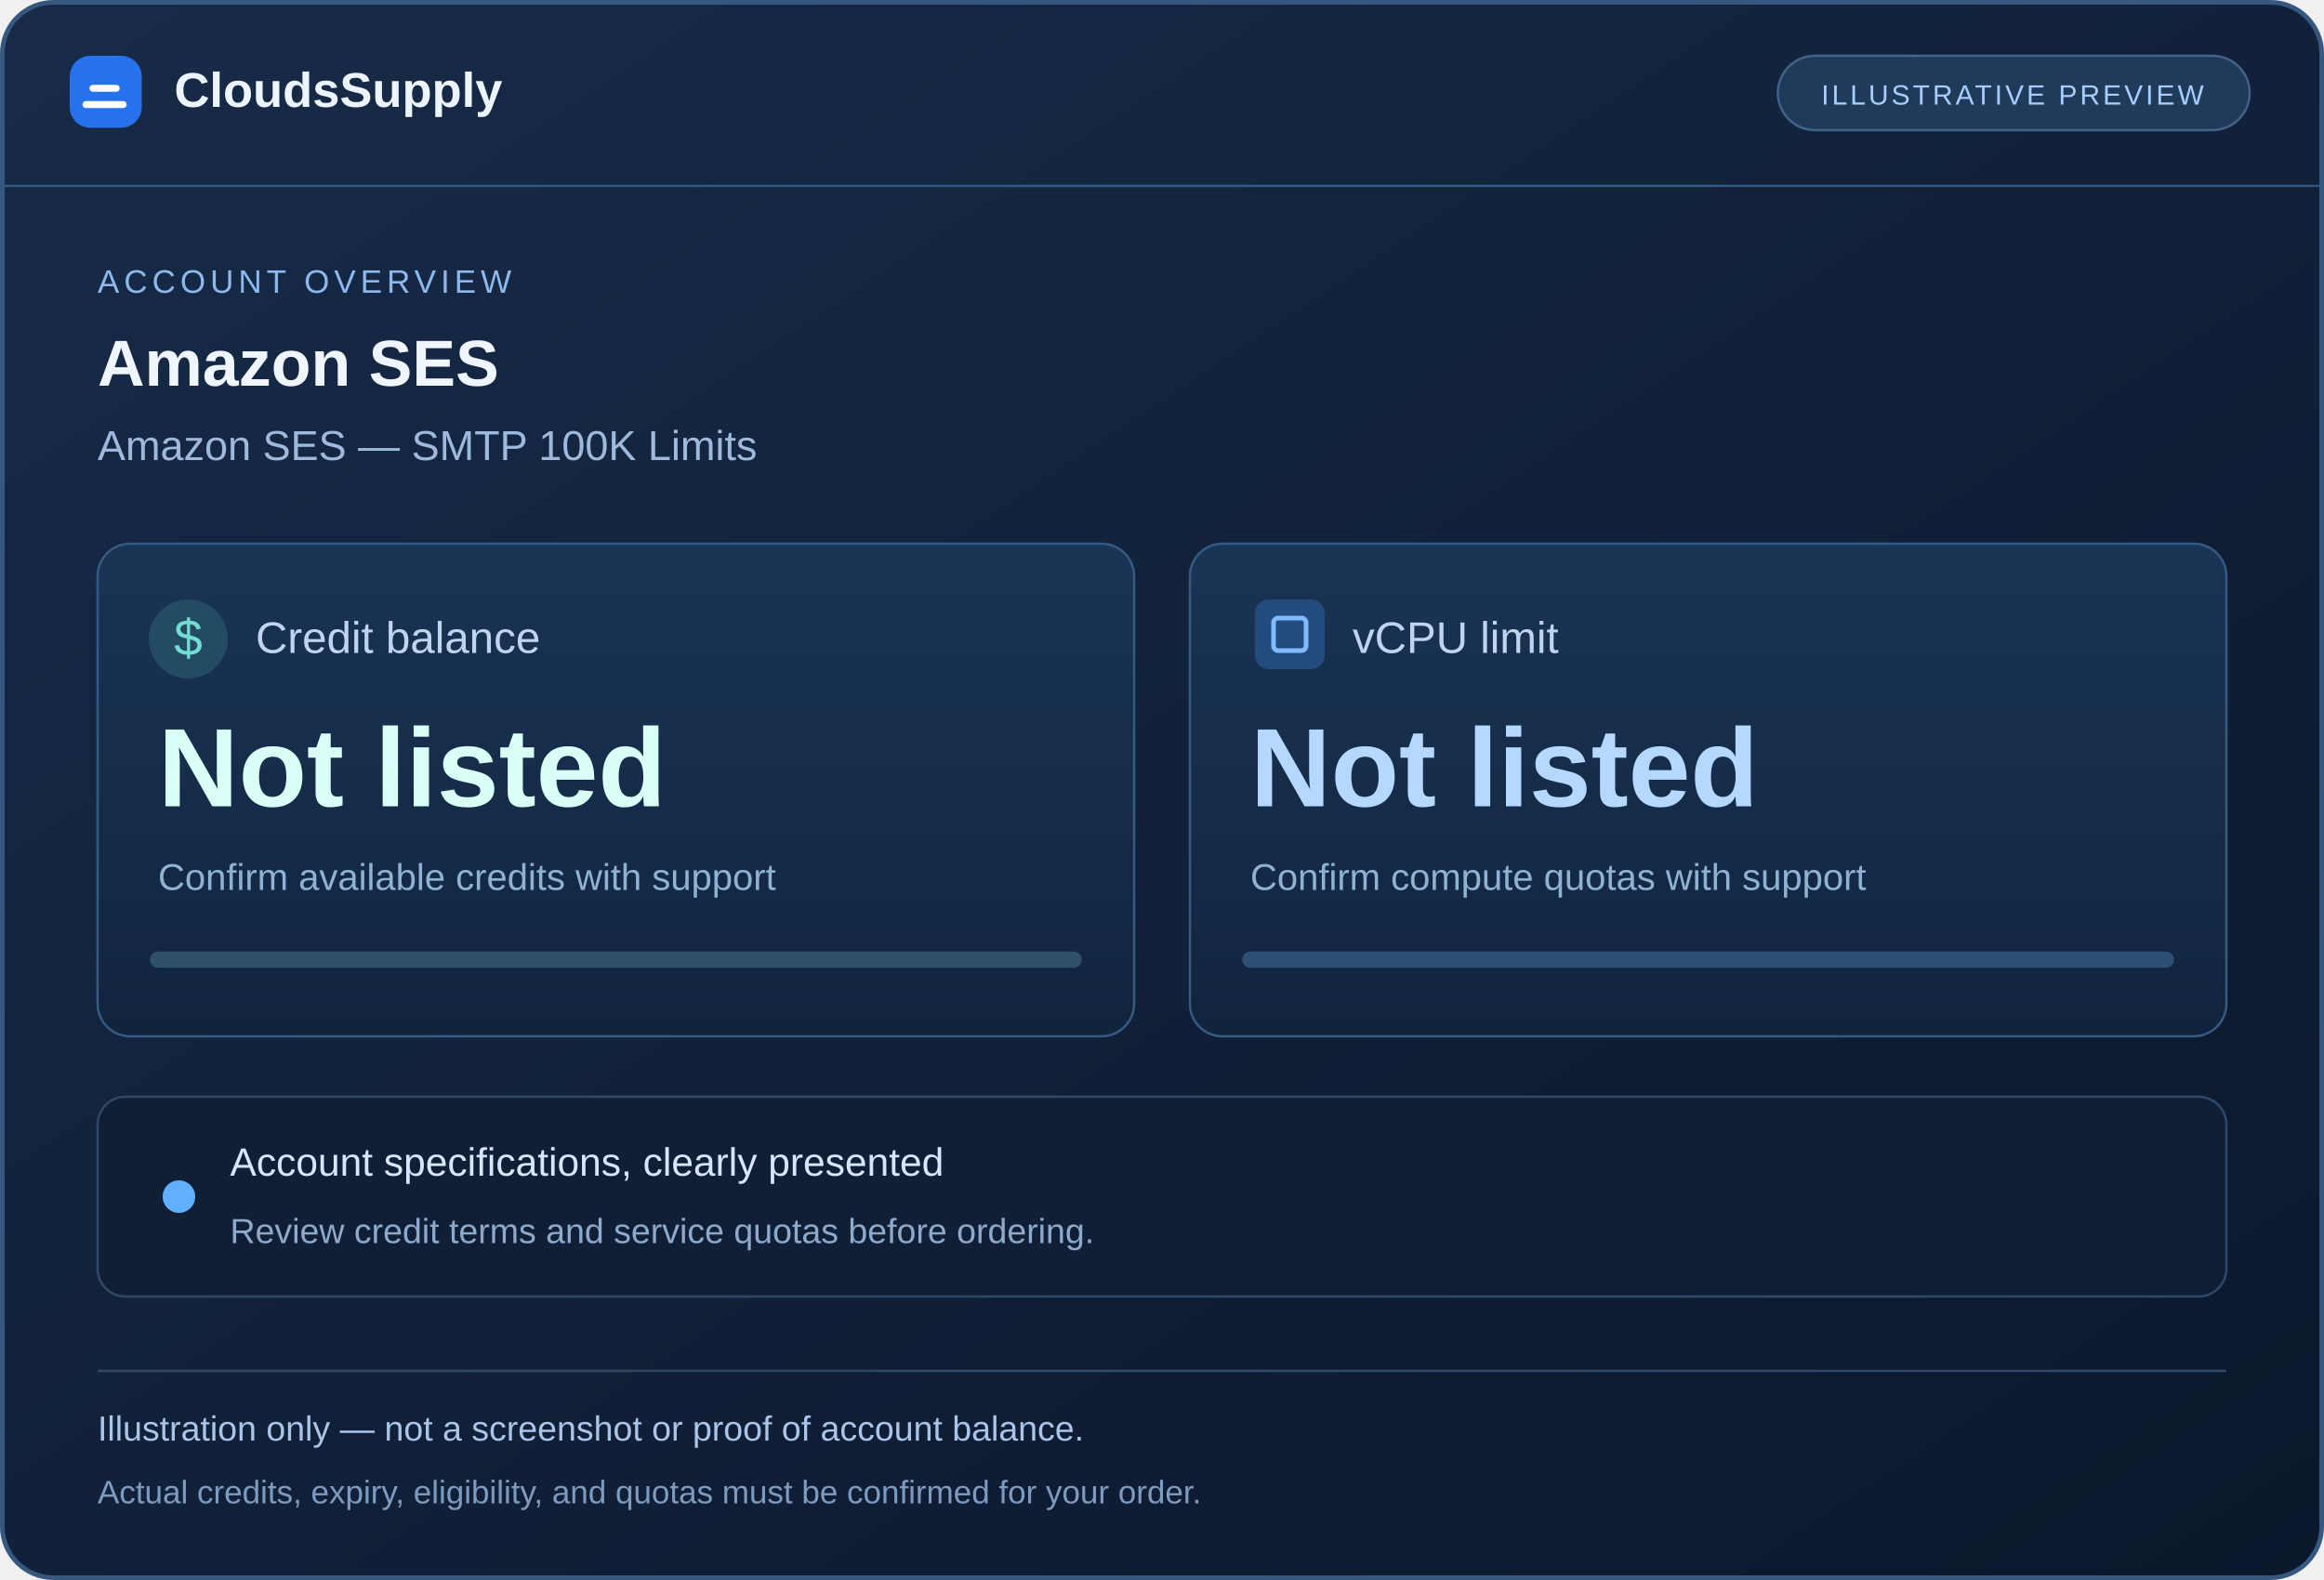
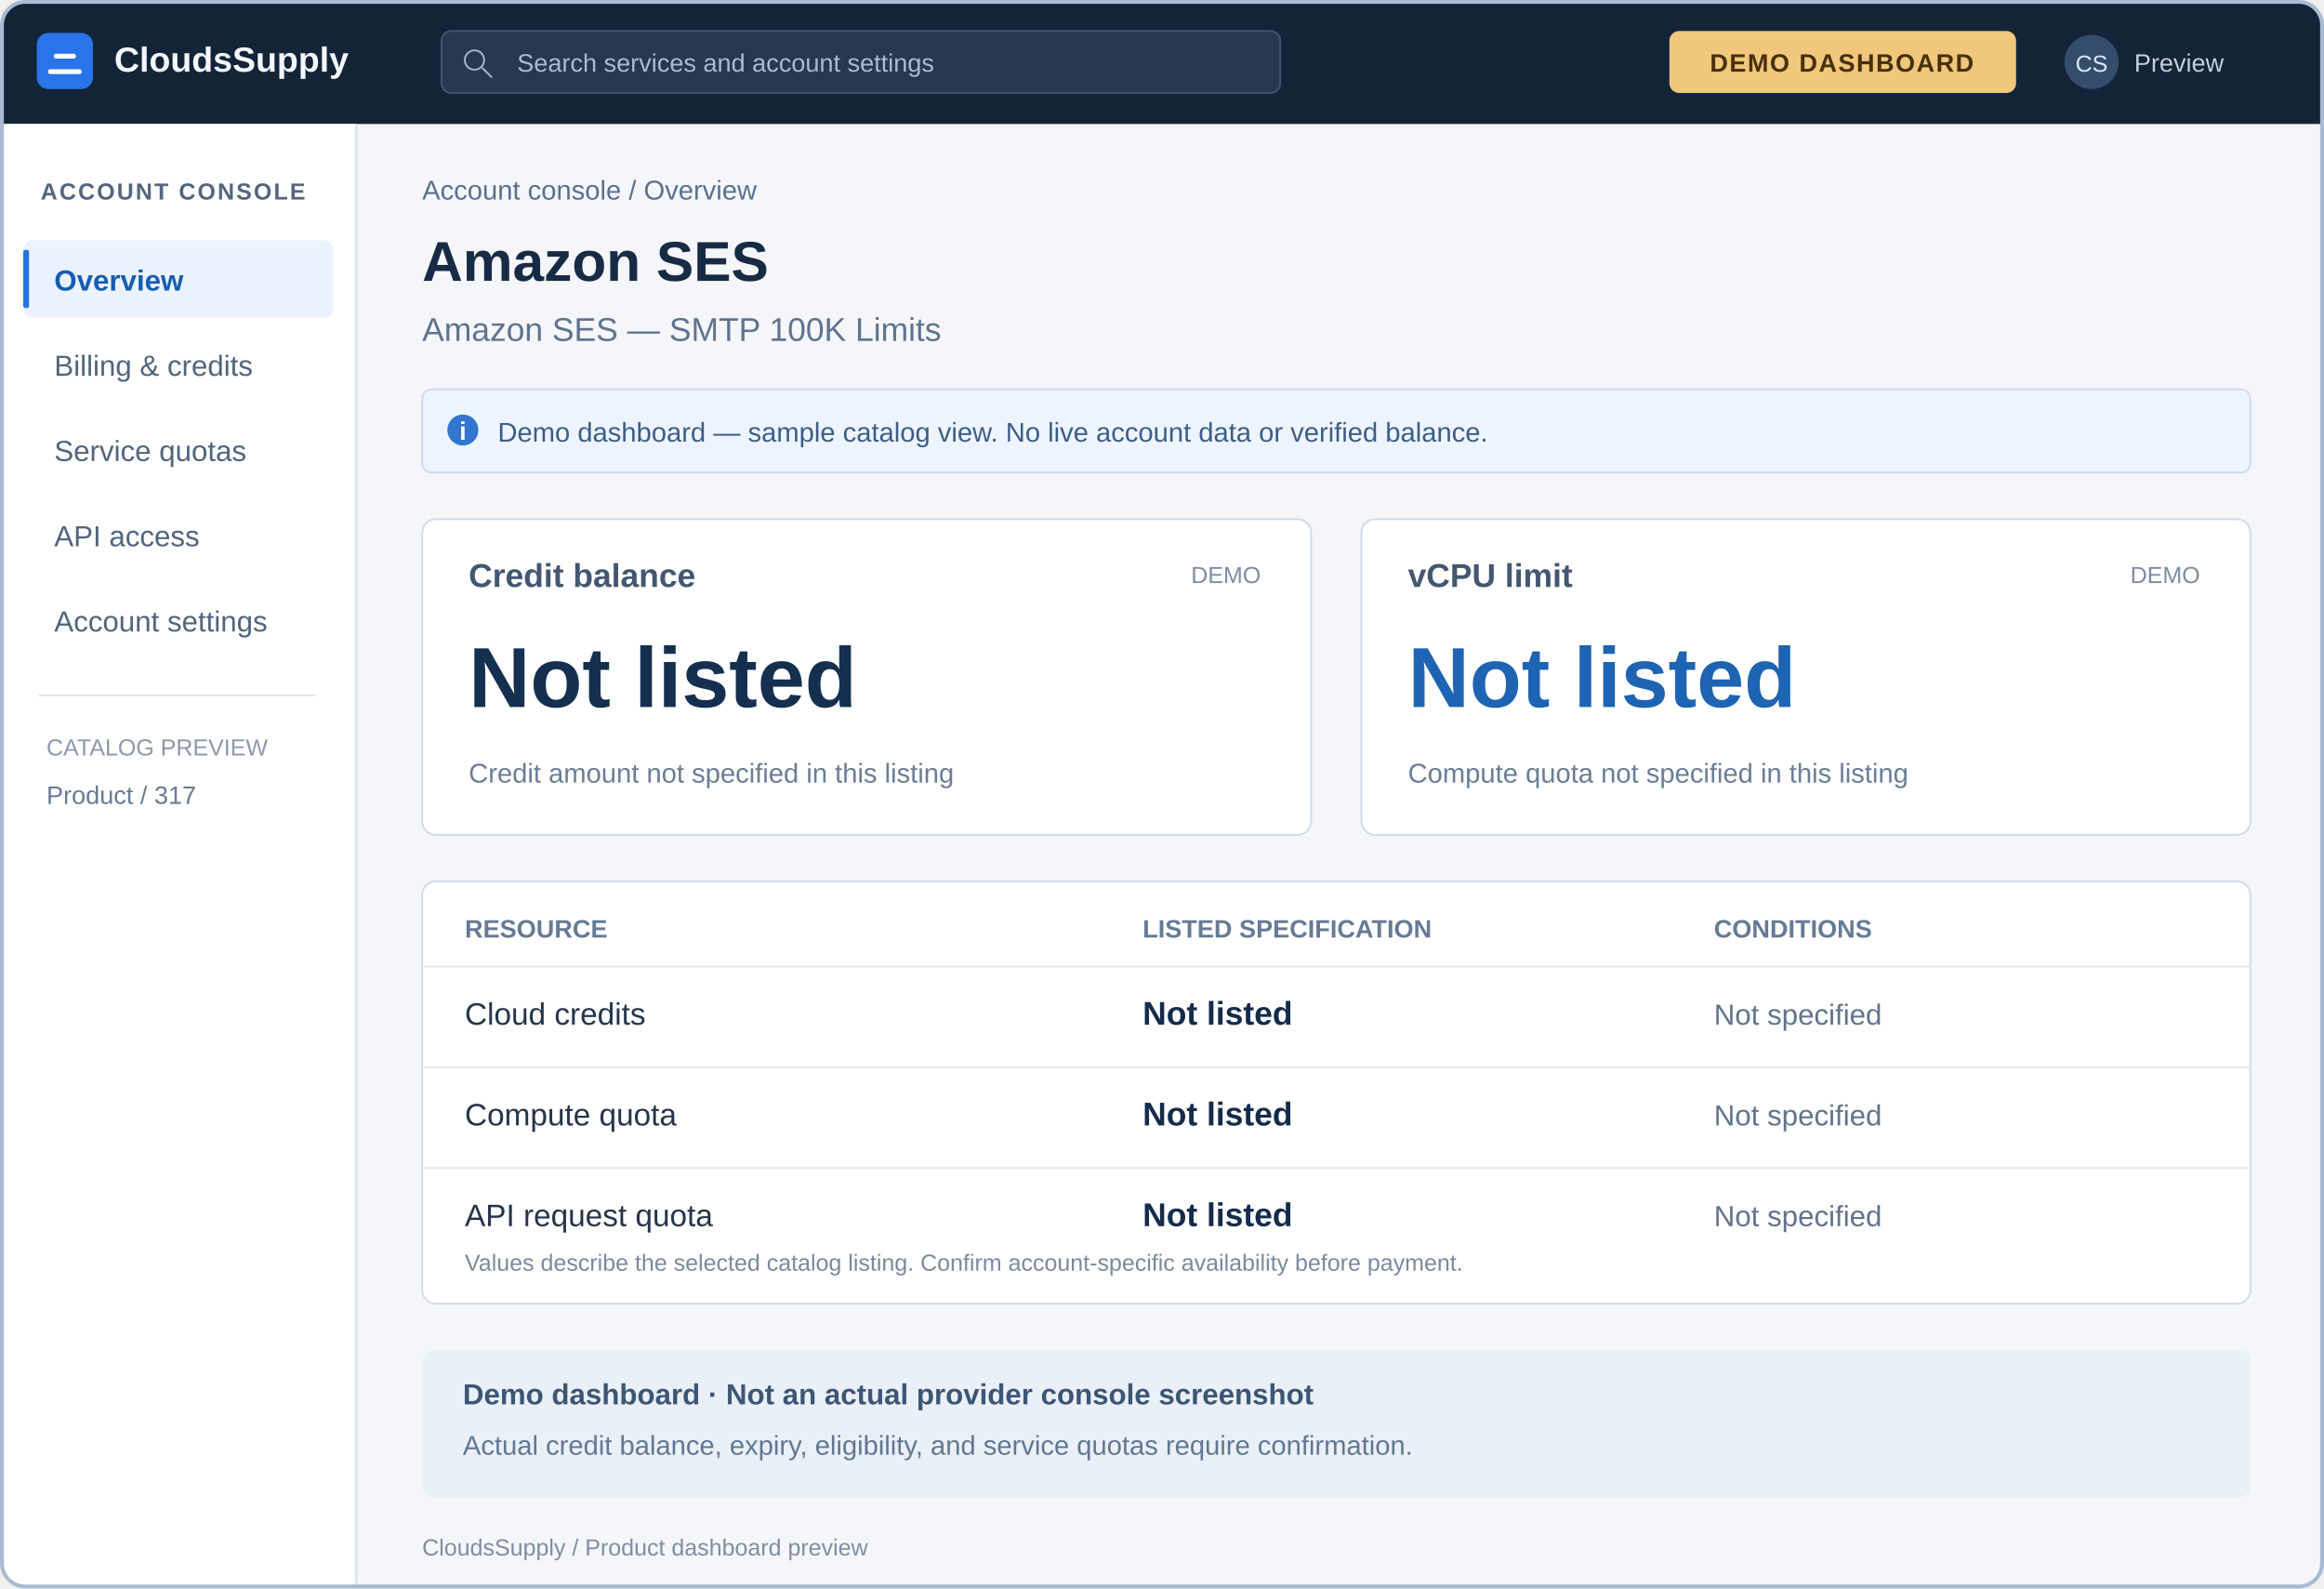
- <svg xmlns="http://www.w3.org/2000/svg" width="1000" height="680" viewBox="0 0 1000 680" role="img" aria-labelledby="title description">
+ <svg xmlns="http://www.w3.org/2000/svg" width="1200" height="820" viewBox="0 0 1200 820" role="img" aria-labelledby="title description">
  <defs>
-     <linearGradient id="bg" x2="1" y2="1">
-       <stop stop-color="#172b48" />
-       <stop offset="1" stop-color="#0b172b" />
-     </linearGradient>
-     <linearGradient id="card" x2="0" y2="1">
-       <stop stop-color="#1a3455" />
-       <stop offset="1" stop-color="#11243e" />
-     </linearGradient>
+     <clipPath id="frame">
+       <rect x="1" y="1" width="1198" height="818" rx="12" />
+     </clipPath>
  </defs>
-   <rect x="1" y="1" width="998" height="678" rx="22" fill="url(#bg)" stroke="#36577e" stroke-width="2" />
-   <path d="M1 80H999" stroke="#36577e" />
-   <rect x="30" y="24" width="31" height="31" rx="9" fill="#2672ed" />
-   <path d="M37 45h16m-13-7h10" stroke="#fff" stroke-width="3" stroke-linecap="round" />
-   <g font-family="Arial,Helvetica,sans-serif">
-     <text x="75" y="46" fill="#ecf5ff" font-size="21" font-weight="700">CloudsSupply</text>
-     <rect x="765" y="24" width="203" height="32" rx="16" fill="#203a59" stroke="#41628b" />
-     <text x="866" y="45" fill="#a7cdff" text-anchor="middle" font-size="12" letter-spacing="1.2">ILLUSTRATIVE PREVIEW</text>
-     <text x="42" y="126" fill="#8db8ec" font-size="14" letter-spacing="2">ACCOUNT OVERVIEW</text>
-     <text x="42" y="166" fill="#f0f6ff" font-size="28" font-weight="700">Amazon SES</text>
-     <text x="42" y="198" fill="#9eb9db" font-size="18">Amazon SES — SMTP 100K Limits</text>
-     <rect x="42" y="234" width="446" height="212" rx="14" fill="url(#card)" stroke="#365a81" />
-     <rect x="512" y="234" width="446" height="212" rx="14" fill="url(#card)" stroke="#365a81" />
-     <circle cx="81" cy="275" r="17" fill="#234b64" />
-     <text x="81" y="282" text-anchor="middle" fill="#72dcd1" font-size="22">$</text>
-     <text x="110" y="281" fill="#bfd5ef" font-size="19">Credit balance</text>
-     <text x="68" y="347" fill="#d9fff6" font-size="48" font-weight="700">Not listed</text>
-     <text x="68" y="383" fill="#8fb2d3" font-size="16">Confirm available credits with support</text>
-     <path d="M68 413H462" stroke="#2e506b" stroke-width="7" stroke-linecap="round" />
-     <rect x="540" y="258" width="30" height="30" rx="6" fill="#224c7d" />
-     <rect x="548" y="266" width="14" height="14" rx="2" fill="none" stroke="#80baff" stroke-width="2" />
-     <text x="582" y="281" fill="#bfd5ef" font-size="19">vCPU limit</text>
-     <text x="538" y="347" fill="#b5d8ff" font-size="48" font-weight="700">Not listed</text>
-     <text x="538" y="383" fill="#8fb2d3" font-size="16">Confirm compute quotas with support</text>
-     <path d="M538 413H932" stroke="#2d4e75" stroke-width="7" stroke-linecap="round" />
-     <rect x="42" y="472" width="916" height="86" rx="12" fill="#101f35" stroke="#304968" />
-     <circle cx="77" cy="515" r="7" fill="#61afff" />
-     <text x="99" y="506" fill="#d5e7fc" font-size="17">Account specifications, clearly presented</text>
-     <text x="99" y="535" fill="#8da9cc" font-size="15">Review credit terms and service quotas before ordering.</text>
-     <path d="M42 590H958" stroke="#304968" />
-     <text x="42" y="620" fill="#aac5e8" font-size="15">Illustration only — not a screenshot or proof of account balance.</text>
-     <text x="42" y="647" fill="#7e9abf" font-size="14">Actual credits, expiry, eligibility, and quotas must be confirmed for your order.</text>
+   <g clip-path="url(#frame)" font-family="Arial,Helvetica,sans-serif">
+     <path d="M0 0H1200V820H0Z" fill="#f4f6fa" />
+     <path d="M0 0H1200V64H0Z" fill="#132338" />
+     <rect x="19" y="17" width="29" height="29" rx="6" fill="#2874e8" />
+     <path d="M26 37h15m-12-8h9" stroke="#fff" stroke-width="2.5" stroke-linecap="round" />
+     <text x="59" y="37" fill="#f3f7fd" font-size="18" font-weight="700">CloudsSupply</text>
+     <rect x="228" y="16" width="433" height="32" rx="5" fill="#253850" stroke="#40526b" />
+     <circle cx="245" cy="31" r="5" stroke="#a0b0c5" fill="none" />
+     <path d="m249 35 5 5" stroke="#a0b0c5" />
+     <text x="267" y="37" fill="#aabbd1" font-size="13">Search services and account settings</text>
+     <rect x="862" y="16" width="179" height="32" rx="5" fill="#f0c77b" />
+     <text x="951" y="37" text-anchor="middle" fill="#47300b" font-size="13" font-weight="700" letter-spacing=".7">DEMO DASHBOARD</text>
+     <circle cx="1080" cy="32" r="14" fill="#354d6b" />
+     <text x="1080" y="37" text-anchor="middle" fill="#d9e8fa" font-size="12">CS</text>
+     <text x="1102" y="37" fill="#c0d0e3" font-size="13">Preview</text>
+     <path d="M0 64H184V820H0Z" fill="#fff" />
+     <path d="M184 64V820" stroke="#d6dfe9" />
+     <text x="21" y="103" fill="#53667e" font-size="12" font-weight="700" letter-spacing="1">ACCOUNT CONSOLE</text>
+     <rect x="12" y="124" width="160" height="40" rx="5" fill="#eaf2ff" />
+     <rect x="12" y="129" width="3" height="30" rx="1" fill="#2973df" />
+     <text x="28" y="150" fill="#175daf" font-size="15" font-weight="700">Overview</text>
+     <text x="28" y="194" fill="#52657b" font-size="15">Billing &amp; credits</text>
+     <text x="28" y="238" fill="#52657b" font-size="15">Service quotas</text>
+     <text x="28" y="282" fill="#52657b" font-size="15">API access</text>
+     <text x="28" y="326" fill="#52657b" font-size="15">Account settings</text>
+     <path d="M20 359H163" stroke="#e0e6ee" />
+     <text x="24" y="390" fill="#8b99ab" font-size="12">CATALOG PREVIEW</text>
+     <text x="24" y="415" fill="#687b93" font-size="13">Product / 317</text>
+     <text x="218" y="103" fill="#58718f" font-size="14">Account console / Overview</text>
+     <text x="218" y="145" fill="#172b45" font-size="29" font-weight="700">Amazon SES</text>
+     <text x="218" y="176" fill="#60738e" font-size="17">Amazon SES — SMTP 100K Limits</text>
+     <rect x="218" y="201" width="944" height="43" rx="5" fill="#eef4ff" stroke="#cdddf5" />
+     <circle cx="239" cy="222" r="8" fill="#3276cf" />
+     <text x="239" y="227" text-anchor="middle" fill="white" font-size="13" font-weight="700">i</text>
+     <text x="257" y="228" fill="#3c5d86" font-size="14">Demo dashboard — sample catalog view. No live account data or verified balance.</text>
+     <rect x="218" y="268" width="459" height="163" rx="7" fill="#fff" stroke="#d3dce8" />
+     <rect x="703" y="268" width="459" height="163" rx="7" fill="#fff" stroke="#d3dce8" />
+     <text x="242" y="303" fill="#435771" font-size="17" font-weight="600">Credit balance</text>
+     <text x="651" y="301" fill="#7c8da3" text-anchor="end" font-size="12">DEMO</text>
+     <text x="242" y="365" fill="#152f4f" font-size="44" font-weight="700">Not listed</text>
+     <text x="242" y="404" fill="#6b7e96" font-size="14">Credit amount not specified in this listing</text>
+     <text x="727" y="303" fill="#435771" font-size="17" font-weight="600">vCPU limit</text>
+     <text x="1136" y="301" fill="#7c8da3" text-anchor="end" font-size="12">DEMO</text>
+     <text x="727" y="365" fill="#1e64b2" font-size="44" font-weight="700">Not listed</text>
+     <text x="727" y="404" fill="#6b7e96" font-size="14">Compute quota not specified in this listing</text>
+     <rect x="218" y="455" width="944" height="218" rx="7" fill="#fff" stroke="#d3dce8" />
+     <text x="240" y="484" fill="#657b95" font-size="13" font-weight="700">RESOURCE</text>
+     <text x="590" y="484" fill="#657b95" font-size="13" font-weight="700">LISTED SPECIFICATION</text>
+     <text x="885" y="484" fill="#657b95" font-size="13" font-weight="700">CONDITIONS</text>
+     <path d="M218 499H1162" stroke="#e4e9f0" />
+     <text x="240" y="529" fill="#26364a" font-size="16">Cloud credits</text>
+     <text x="590" y="529" fill="#142c4b" font-size="17" font-weight="600">Not listed</text>
+     <text x="885" y="529" fill="#62748b" font-size="15">Not specified</text>
+     <path d="M218 551H1162" stroke="#e4e9f0" />
+     <text x="240" y="581" fill="#26364a" font-size="16">Compute quota</text>
+     <text x="590" y="581" fill="#142c4b" font-size="17" font-weight="600">Not listed</text>
+     <text x="885" y="581" fill="#62748b" font-size="15">Not specified</text>
+     <path d="M218 603H1162" stroke="#e4e9f0" />
+     <text x="240" y="633" fill="#26364a" font-size="16">API request quota</text>
+     <text x="590" y="633" fill="#142c4b" font-size="17" font-weight="600">Not listed</text>
+     <text x="885" y="633" fill="#62748b" font-size="15">Not specified</text>
+     <text x="240" y="656" fill="#7a8a9e" font-size="12">Values describe the selected catalog listing. Confirm account-specific availability before payment.</text>
+     <rect x="218" y="697" width="944" height="76" rx="6" fill="#eaf0f7" />
+     <text x="239" y="725" fill="#3d5675" font-size="15" font-weight="700">Demo dashboard · Not an actual provider console screenshot</text>
+     <text x="239" y="751" fill="#617792" font-size="14">Actual credit balance, expiry, eligibility, and service quotas require confirmation.</text>
+     <text x="218" y="803" fill="#7e8da2" font-size="12">CloudsSupply / Product dashboard preview</text>
  </g>
+   <rect x="1" y="1" width="1198" height="818" rx="12" fill="none" stroke="#a8bbd2" stroke-width="2" />
</svg>
